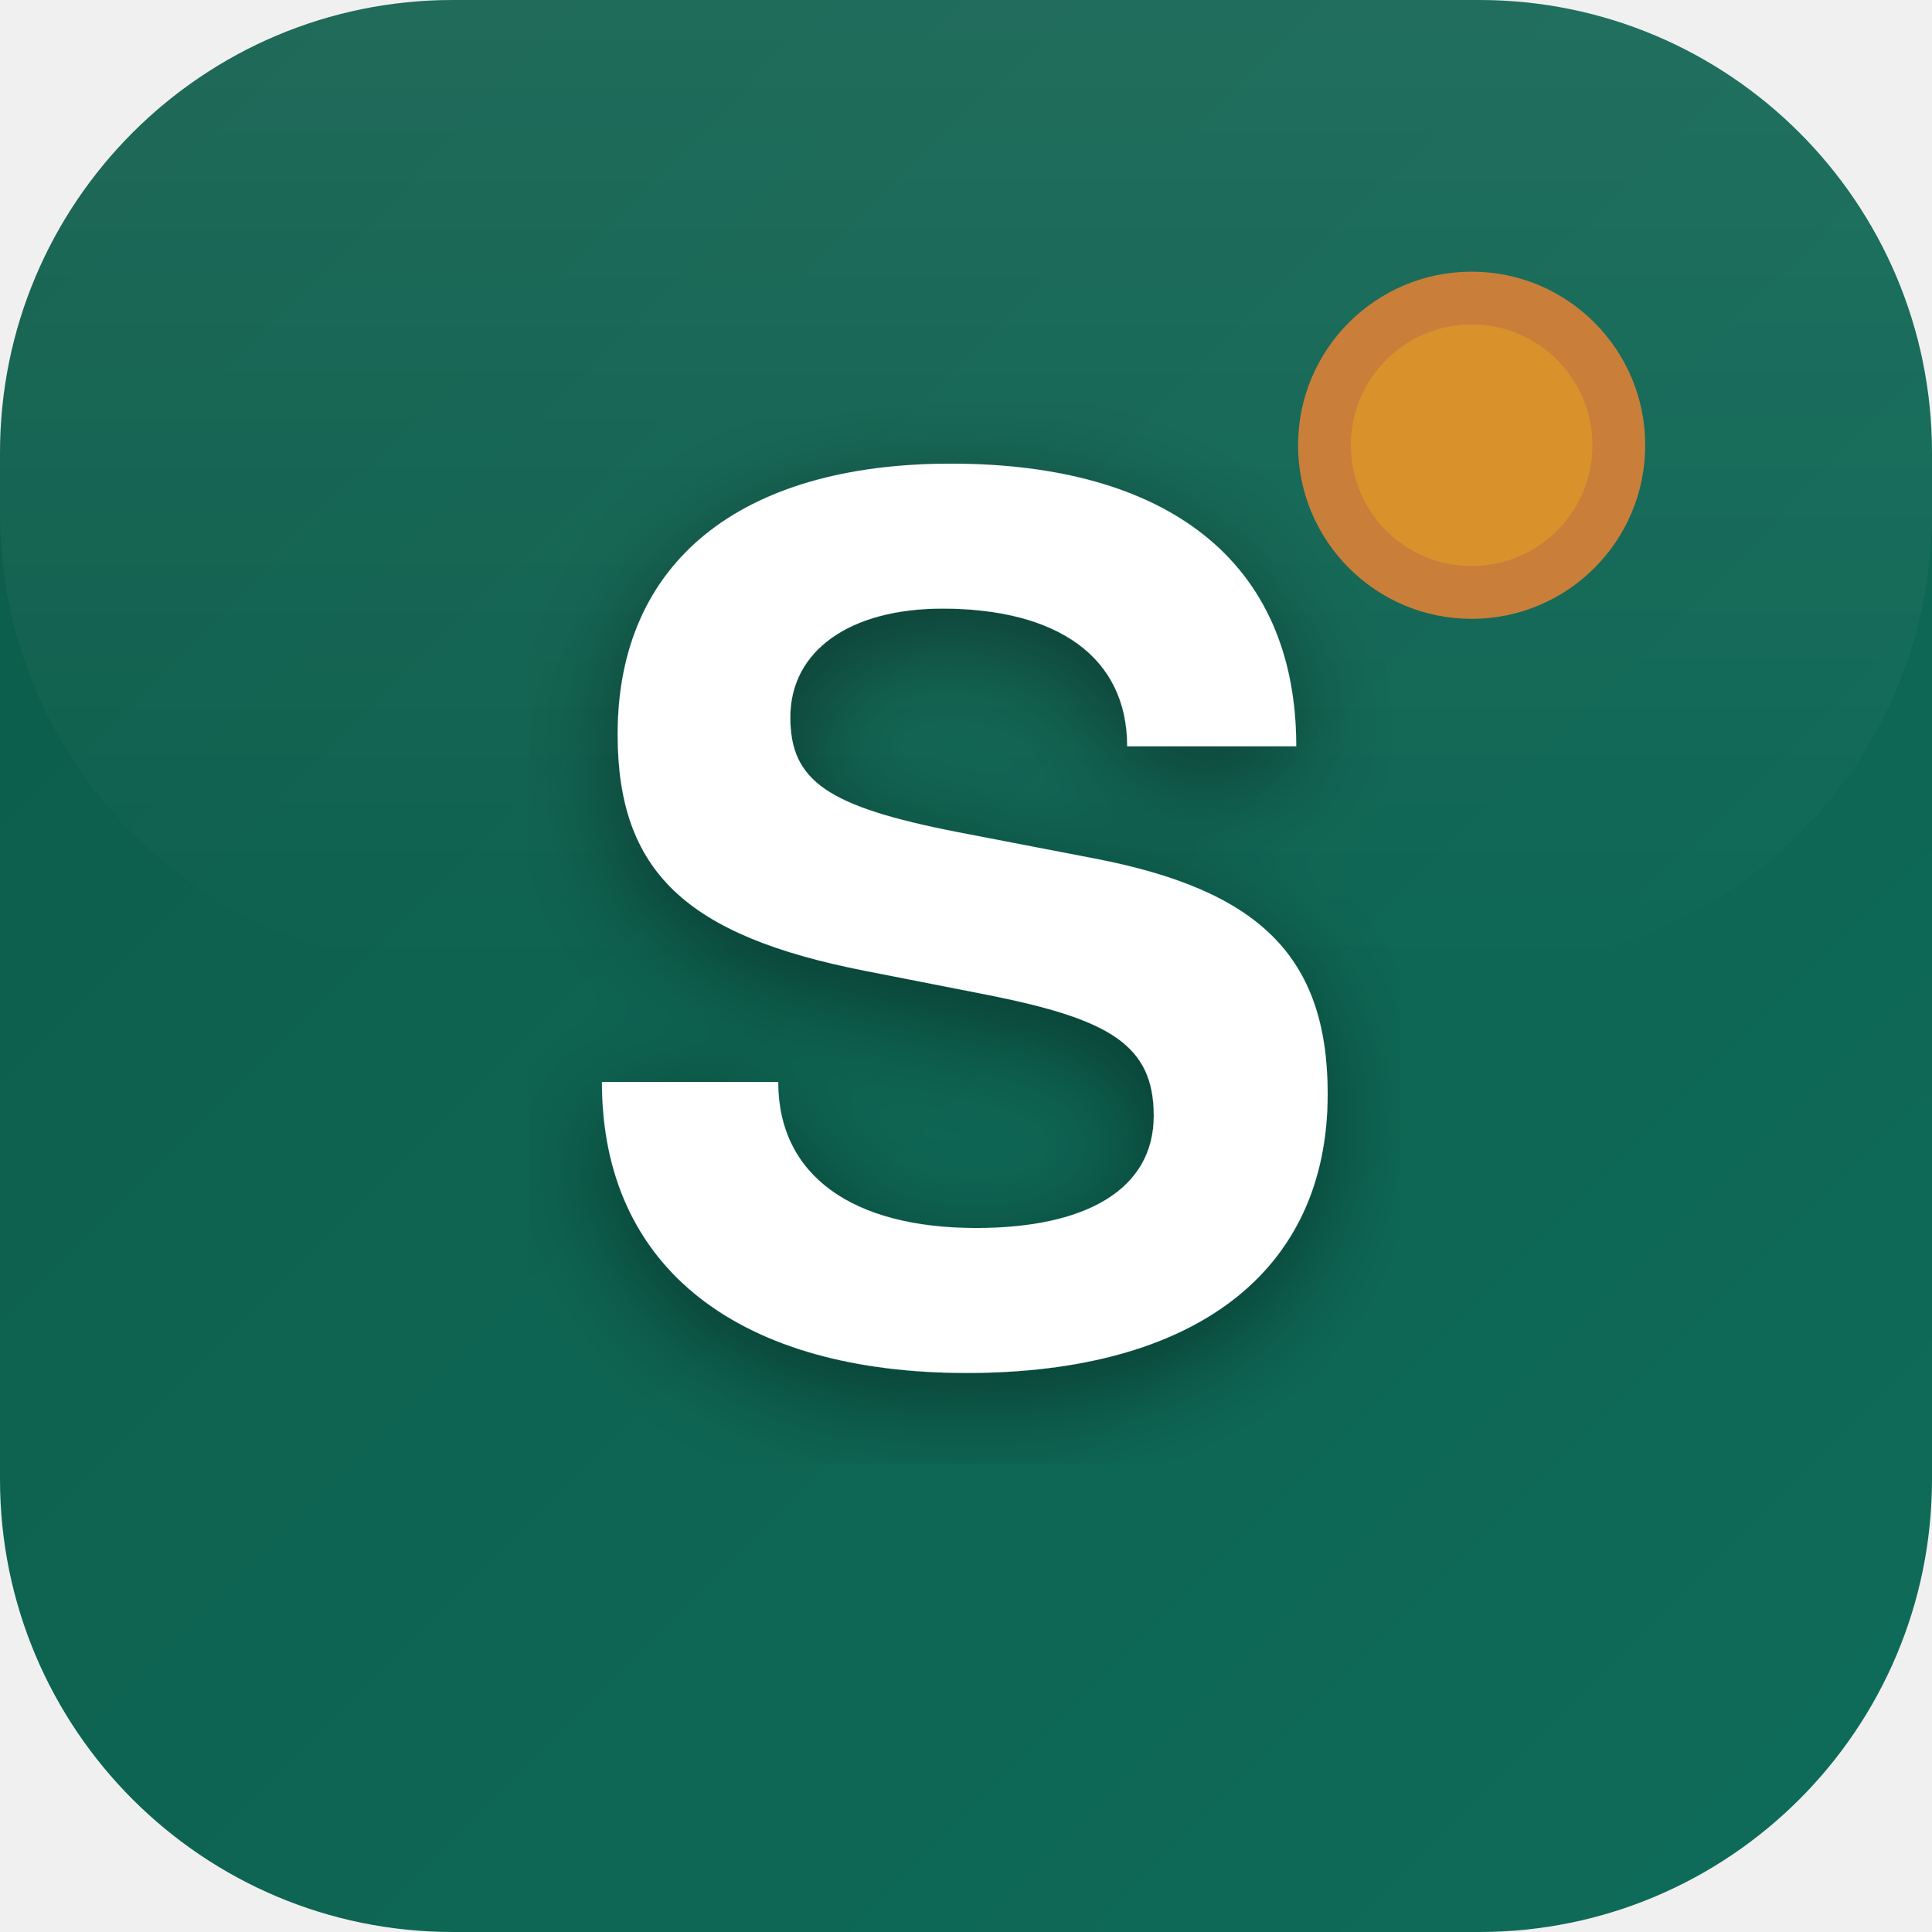
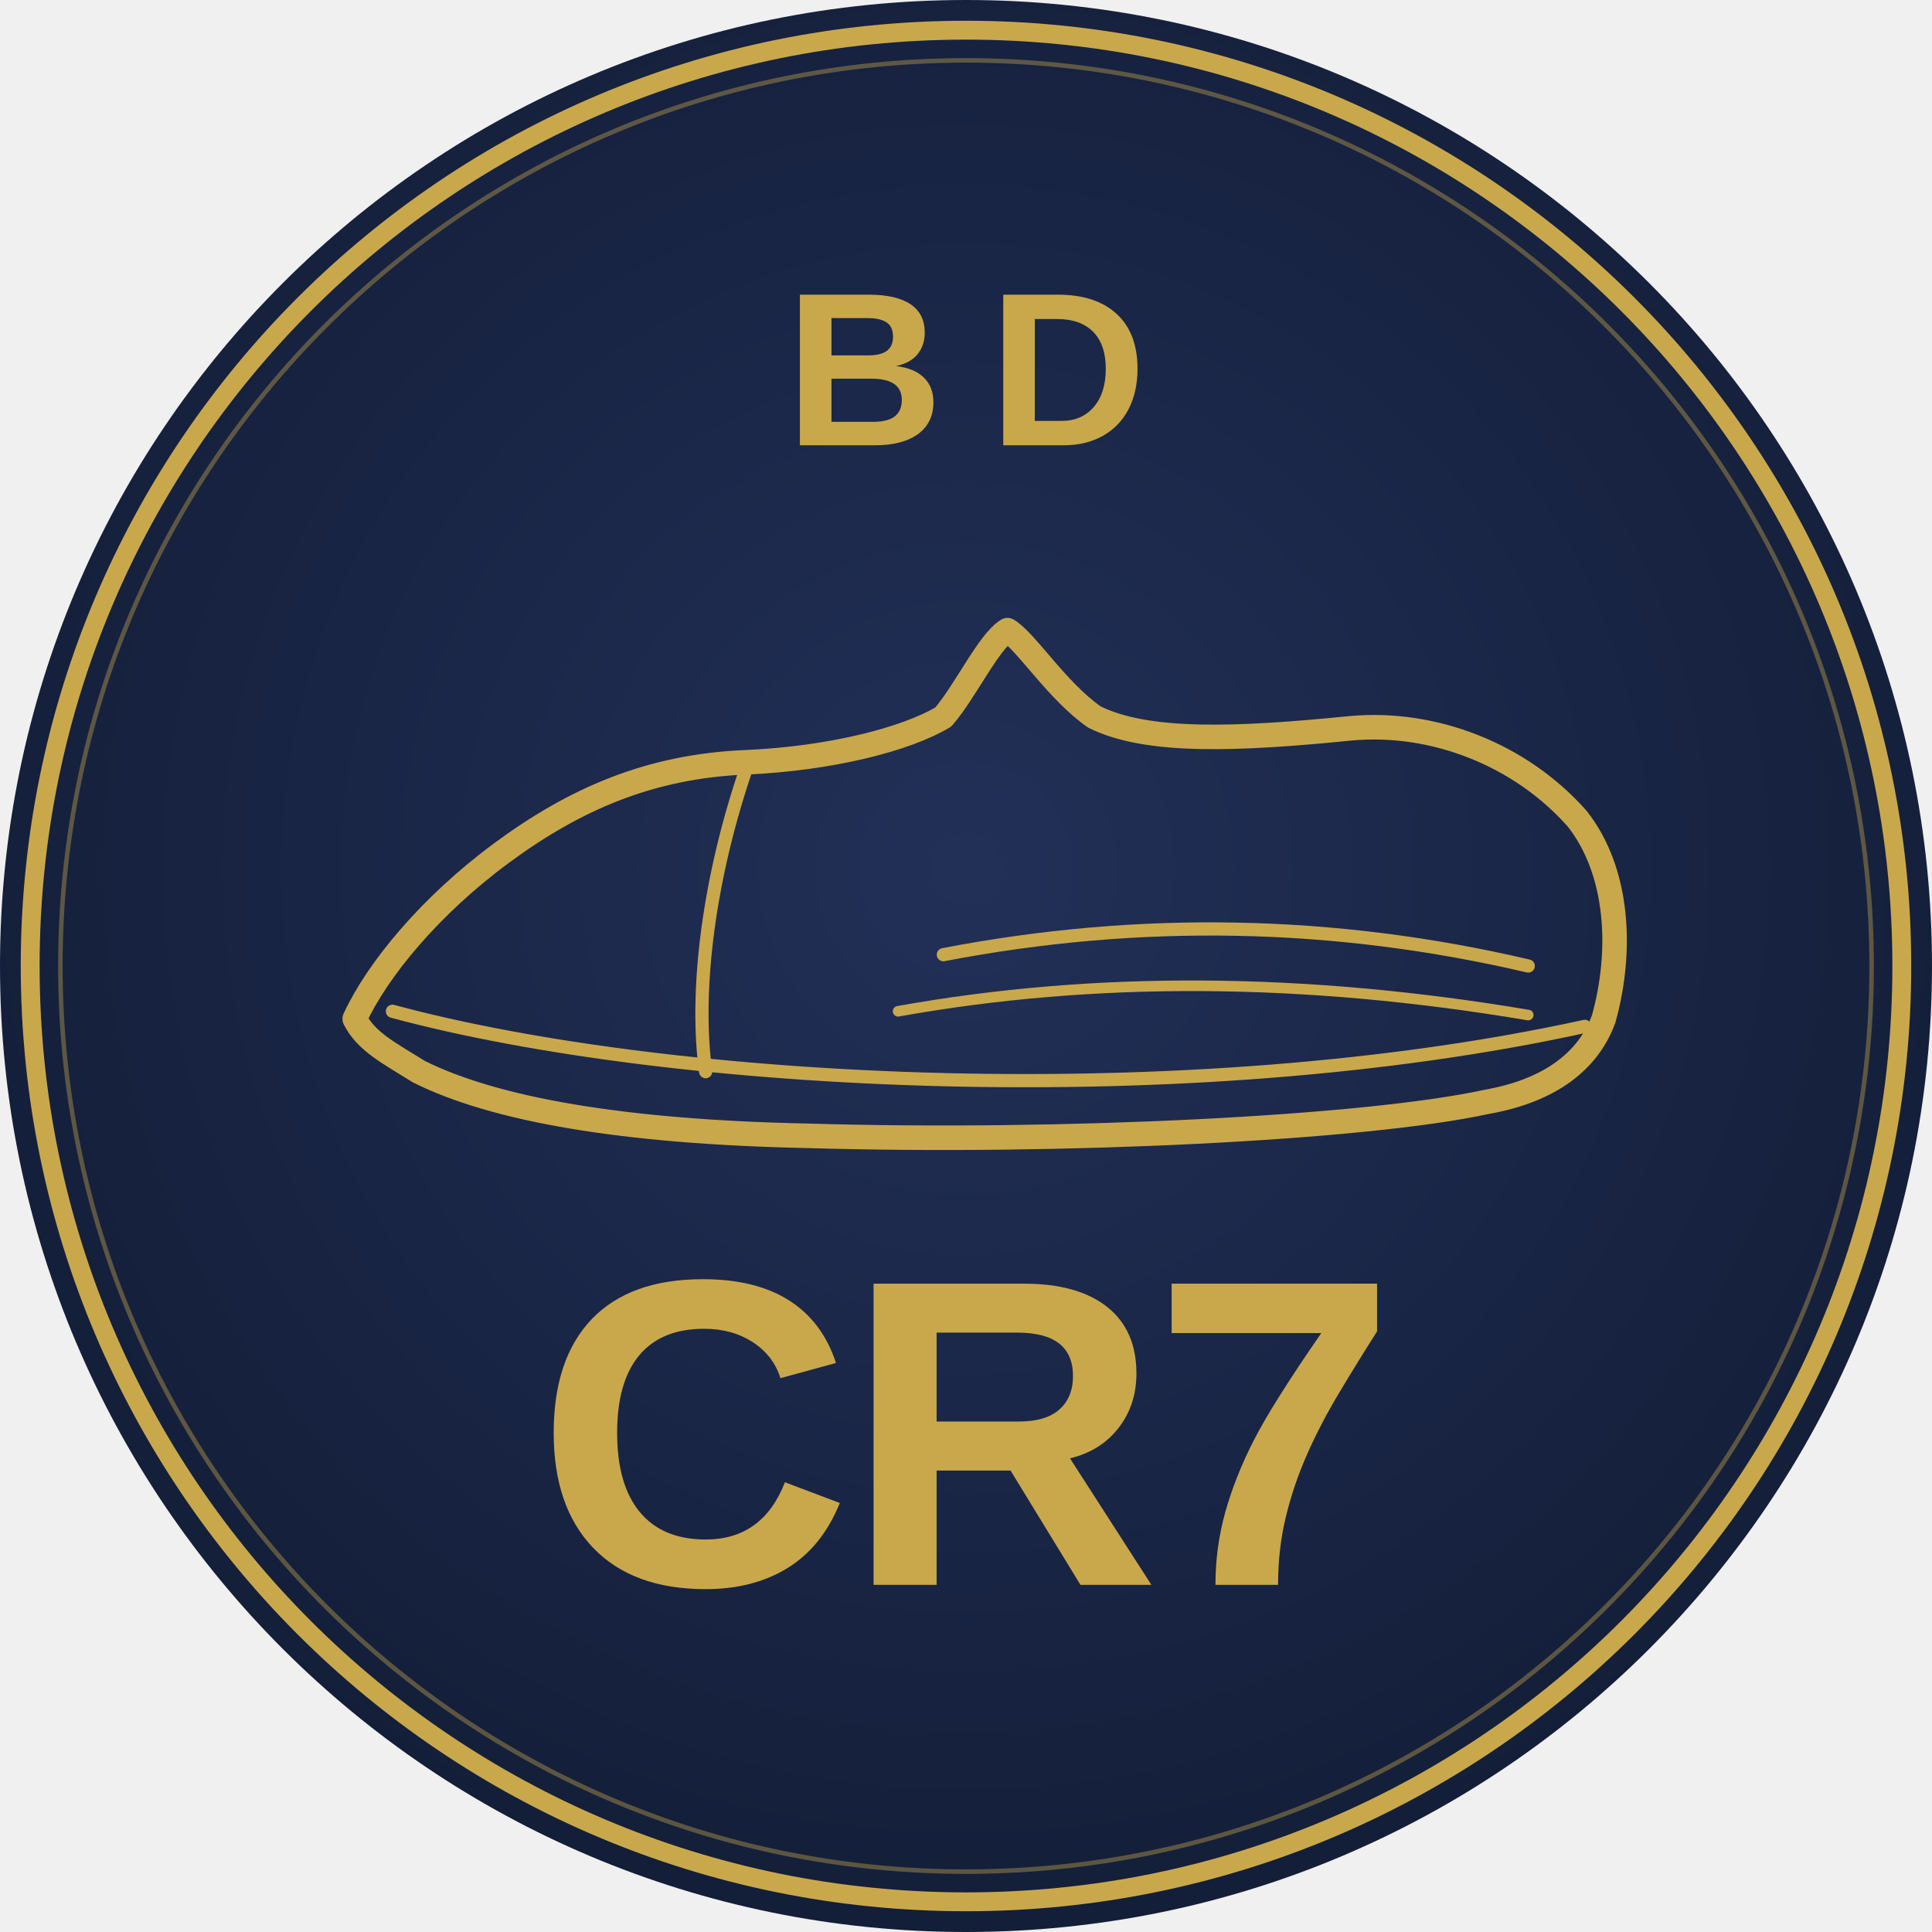
- <svg xmlns="http://www.w3.org/2000/svg" viewBox="0 0 512 512">
+ <svg xmlns="http://www.w3.org/2000/svg" viewBox="0 0 512 512" width="512" height="512">
  <defs>
-     <linearGradient id="bg" x1="0%" y1="0%" x2="100%" y2="100%">
-       <stop offset="0%" stop-color="#0d5c4a" />
-       <stop offset="100%" stop-color="#0f6c5a" />
-     </linearGradient>
-     <linearGradient id="shine" x1="0%" y1="0%" x2="0%" y2="100%">
-       <stop offset="0%" stop-color="#ffffff" stop-opacity="0.08" />
-       <stop offset="100%" stop-color="#ffffff" stop-opacity="0" />
-     </linearGradient>
-     <filter id="shadow">
-       <feDropShadow dx="0" dy="8" stdDeviation="14" flood-color="#000000" flood-opacity="0.4" />
+     <radialGradient id="bgGrad" cx="50%" cy="45%" r="55%">
+       <stop offset="0%" stop-color="#223058" />
+       <stop offset="100%" stop-color="#131E38" />
+     </radialGradient>
+     <filter id="glow">
+       <feGaussianBlur stdDeviation="3" result="blur" />
+       <feComposite in="SourceGraphic" in2="blur" operator="over" />
    </filter>
  </defs>
-   <rect width="512" height="512" rx="120" fill="url(#bg)" />
-   <rect width="512" height="256" rx="120" fill="url(#shine)" />
-   <circle cx="390" cy="118" r="46" fill="#c97f3a" />
-   <circle cx="390" cy="118" r="32" fill="#d9922b" />
-   <text x="256" y="360" text-anchor="middle" font-family="'Arial Black', 'Helvetica Neue', Impact, sans-serif" font-size="320" font-weight="900" fill="white" filter="url(#shadow)">S</text>
+   <circle cx="256" cy="256" r="256" fill="url(#bgGrad)" />
+   <circle cx="256" cy="256" r="248" fill="none" stroke="#C9A84C" stroke-width="5" />
+   <circle cx="256" cy="256" r="240" fill="none" stroke="#C9A84C" stroke-width="1.2" opacity="0.4" />
+   <text x="256" y="118" text-anchor="middle" font-family="'Arial', 'Helvetica Neue', sans-serif" font-size="58" font-weight="700" fill="#C9A84C" letter-spacing="12">BD</text>
+   <path d="M 94,270        C 100,257 114,240 133,226        C 152,212 172,203 198,202        C 220,201 240,196 250,190        C 256,183 262,170 267,167        C 272,170 280,183 290,190        C 304,197 328,196 358,193        C 380,191 403,200 418,217        C 429,231 430,252 425,270        C 421,281 411,289 394,292        C 362,299 281,303 214,301        C 165,300 131,294 111,284        C 103,279 97,276 94,270 Z" fill="none" stroke="#C9A84C" stroke-width="6.5" stroke-linejoin="round" stroke-linecap="round" />
+   <path d="M 104,268 C 178,288 315,295 420,272" fill="none" stroke="#C9A84C" stroke-width="3.5" stroke-linecap="round" />
+   <path d="M 198,203 C 188,232 184,262 187,284" fill="none" stroke="#C9A84C" stroke-width="3.5" stroke-linecap="round" />
+   <path d="M 250,253 Q 328,238 405,256" fill="none" stroke="#C9A84C" stroke-width="3.5" stroke-linecap="round" />
+   <path d="M 238,268 Q 316,254 405,269" fill="none" stroke="#C9A84C" stroke-width="2.8" stroke-linecap="round" />
+   <text x="256" y="420" text-anchor="middle" font-family="'Arial Black', Impact, Arial, sans-serif" font-size="116" font-weight="900" fill="#C9A84C" letter-spacing="-2">CR7</text>
</svg>
